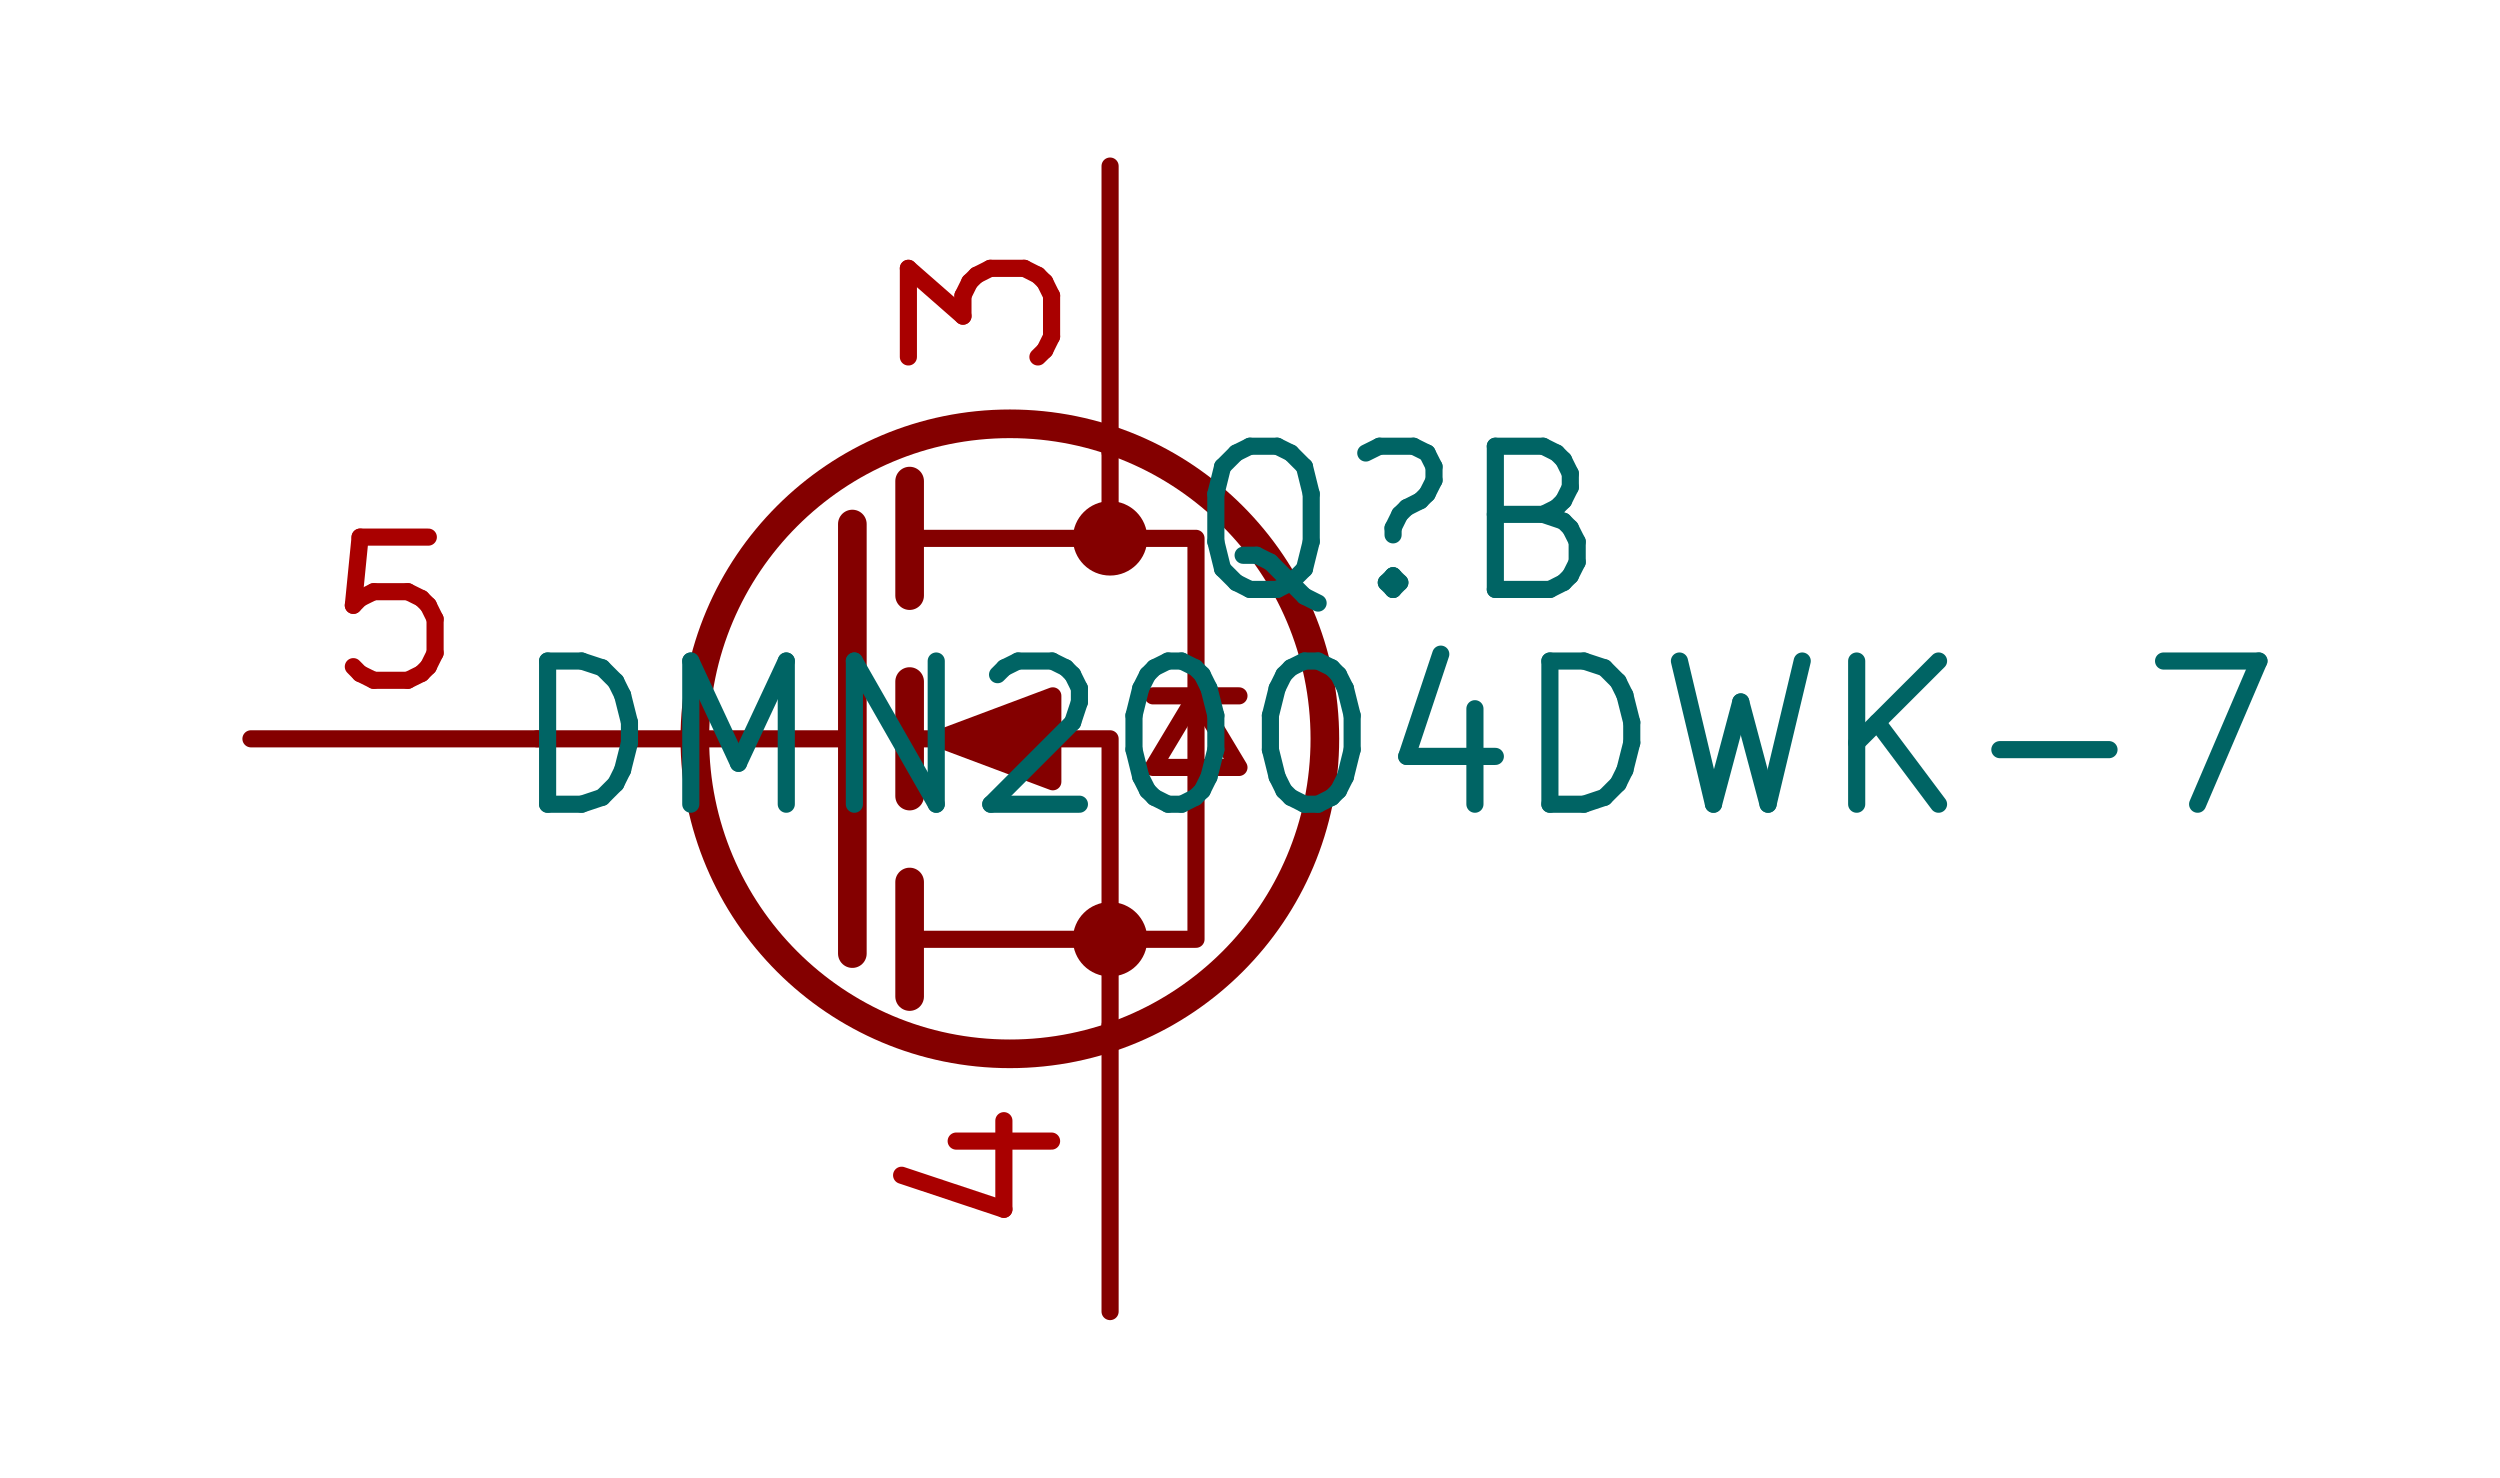
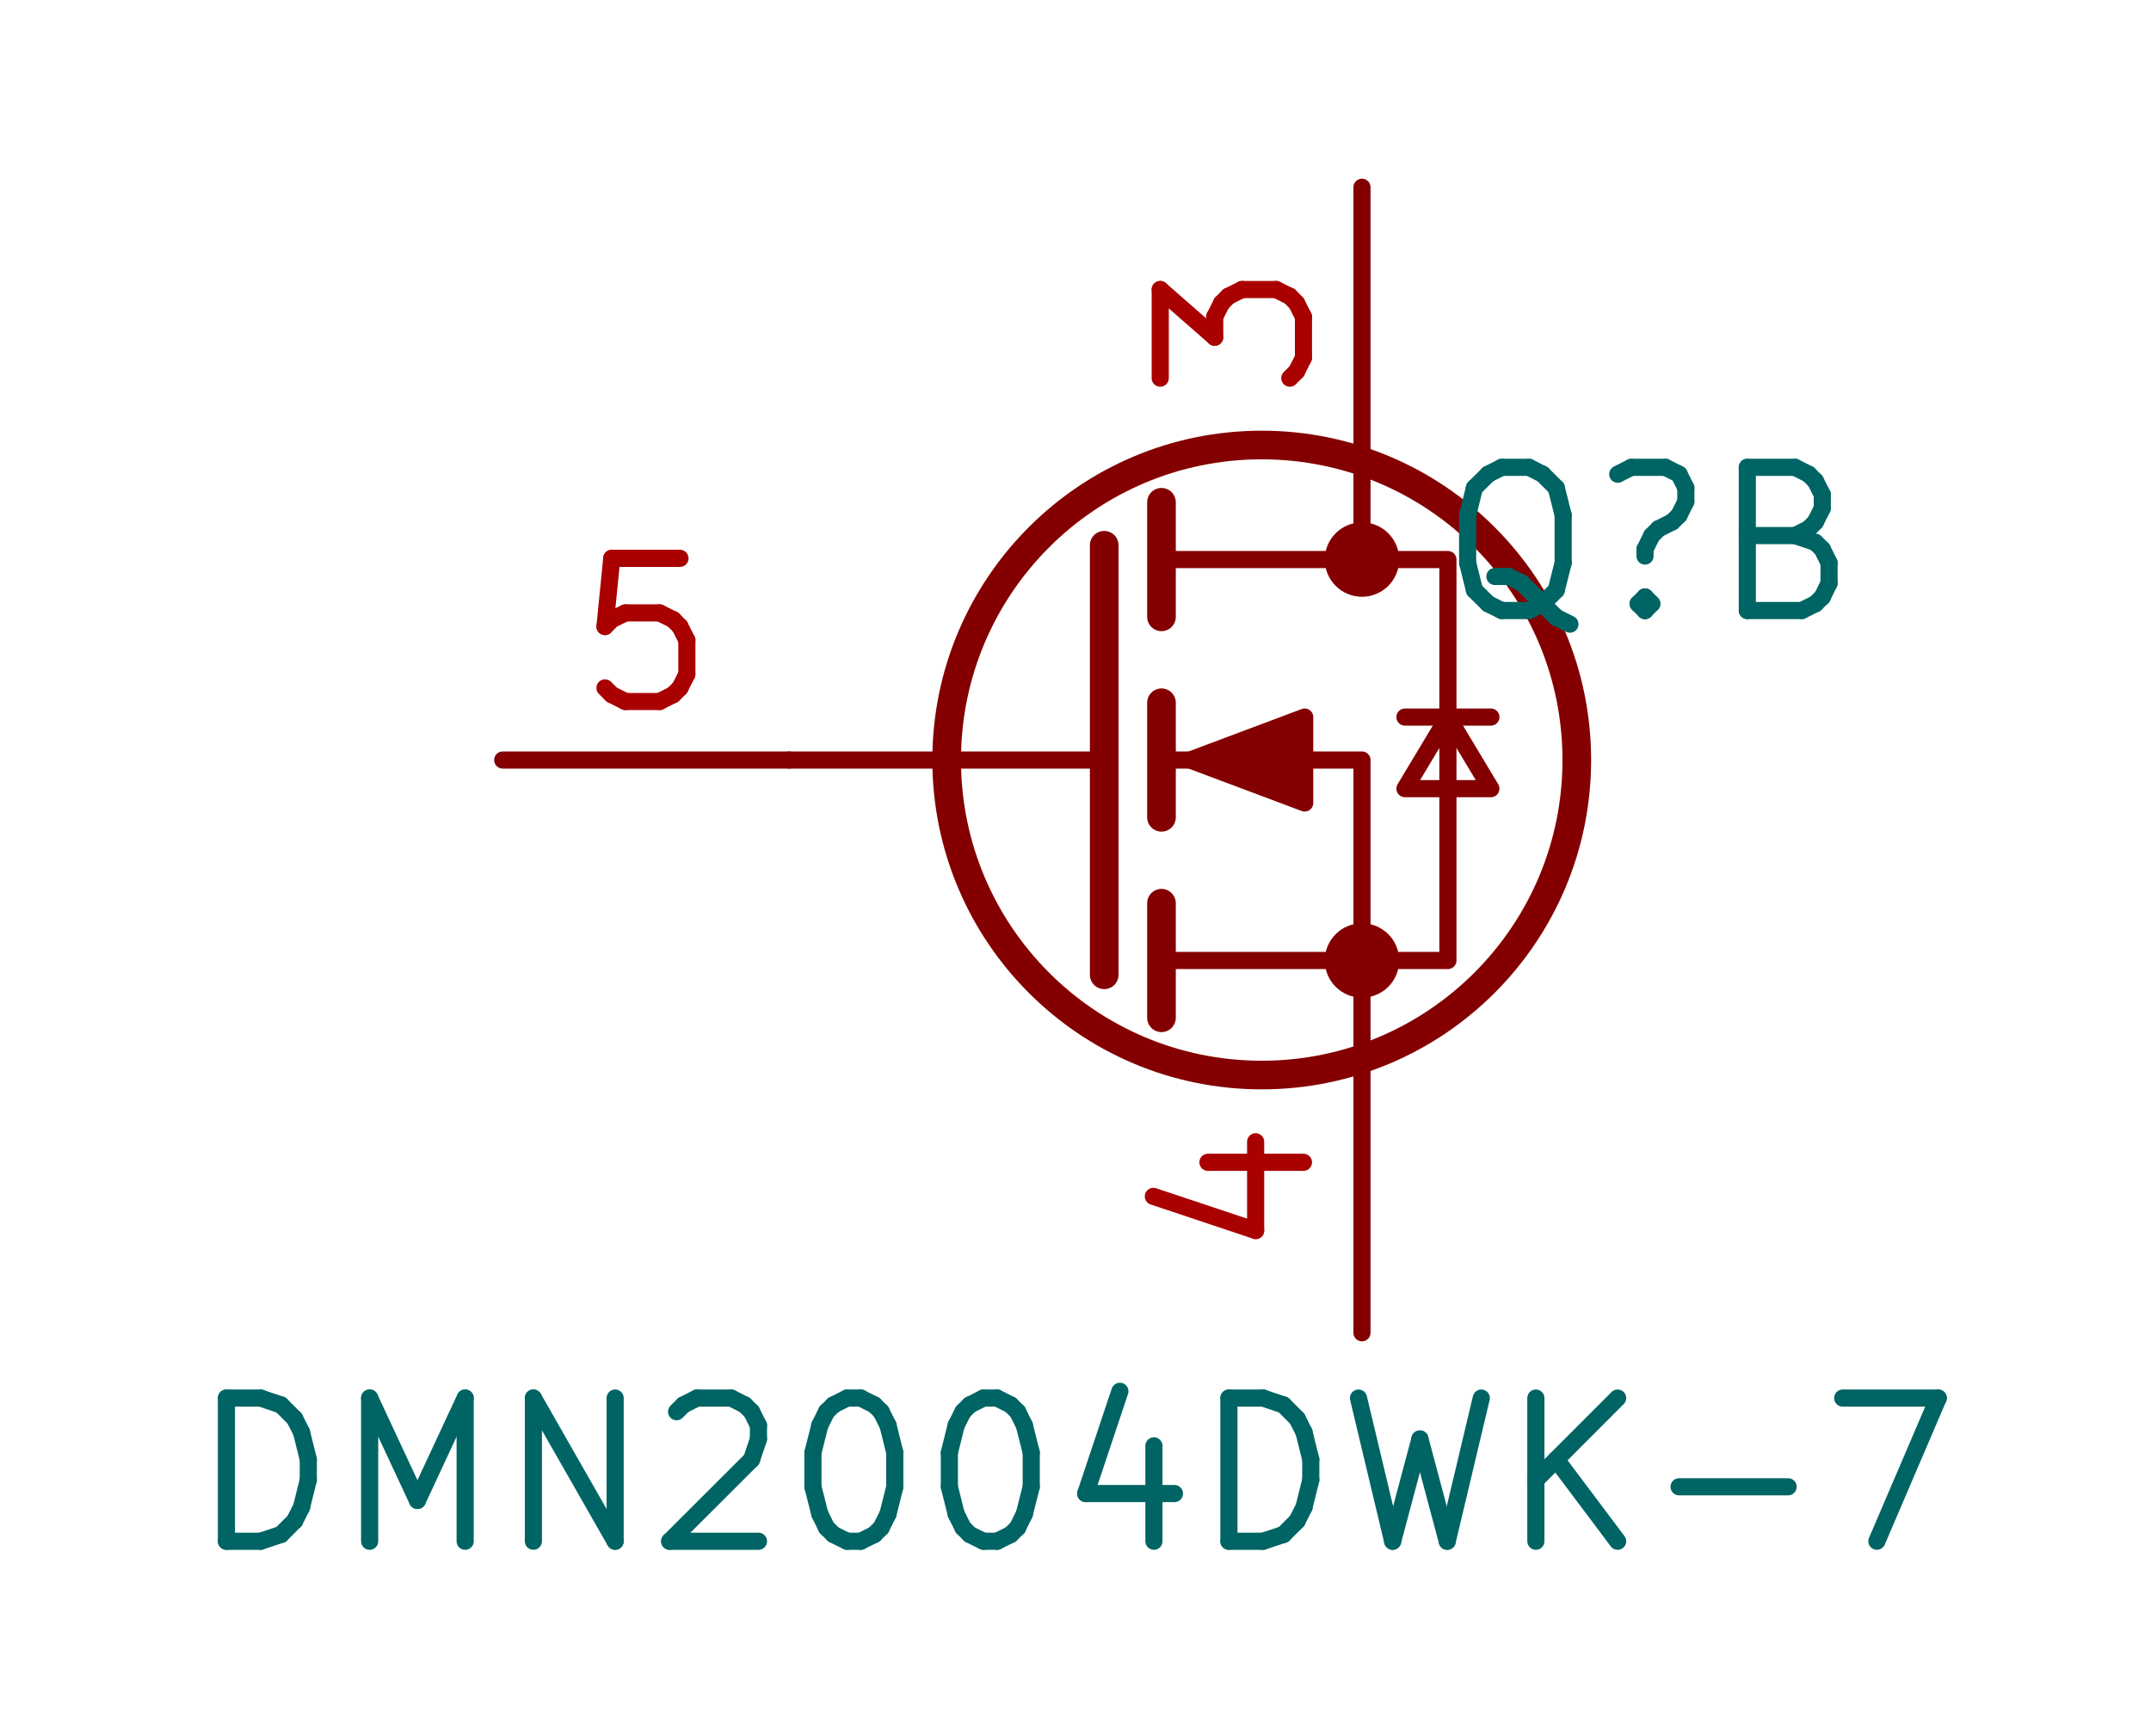
- <svg xmlns="http://www.w3.org/2000/svg" version="1.1" width="100%" height="100%" viewBox="0 0 22.174 13.106">
+ <svg xmlns="http://www.w3.org/2000/svg" version="1.1" width="100%" height="100%" viewBox="0 0 19.075 15.392">
  <g style="fill:#000000; fill-opacity:1;stroke:#000000; stroke-opacity:1; stroke-linecap:round; stroke-linejoin:round;" transform="translate(0 0) scale(1 1)">
-     <path style="fill:none;  stroke:#840000; stroke-width:0.254; stroke-opacity:1;  stroke-linecap:round; stroke-linejoin:round;fill:none" d="M 7.56,4.648 7.56,8.458 " />
-     <path style="fill:none;  stroke:#840000; stroke-width:0.152; stroke-opacity:1;  stroke-linecap:round; stroke-linejoin:round;fill:none" d="M 7.56,6.553 4.766,6.553 " />
-     <path style="fill:none;  stroke:#840000; stroke-width:0.254; stroke-opacity:1;  stroke-linecap:round; stroke-linejoin:round;fill:none" d="M 8.068,4.267 8.068,5.283 " />
-     <path style="fill:none;  stroke:#840000; stroke-width:0.254; stroke-opacity:1;  stroke-linecap:round; stroke-linejoin:round;fill:none" d="M 8.068,6.045 8.068,7.061 " />
-     <path style="fill:none;  stroke:#840000; stroke-width:0.254; stroke-opacity:1;  stroke-linecap:round; stroke-linejoin:round;fill:none" d="M 8.068,7.823 8.068,8.839 " />
-     <path style="fill:none;  stroke:#840000; stroke-width:0.152; stroke-opacity:1;  stroke-linecap:round; stroke-linejoin:round;fill:none" d="M 8.068,8.331 10.608,8.331 10.608,4.775 8.068,4.775 " />
-     <path style="fill:#840000; fill-opacity:1;  stroke:#840000; stroke-width:0.152; stroke-opacity:1;  stroke-linecap:round; stroke-linejoin:round;fill-rule:evenodd;" d="M 8.322,6.553 9.338,6.172 9.338,6.934 Z" />
+     <path style="fill:none;  stroke:#840000; stroke-width:0.254; stroke-opacity:1;  stroke-linecap:round; stroke-linejoin:round;fill:none" d="M 9.792,4.836 9.792,8.646 " />
+     <path style="fill:none;  stroke:#840000; stroke-width:0.152; stroke-opacity:1;  stroke-linecap:round; stroke-linejoin:round;fill:none" d="M 9.792,6.741 6.998,6.741 " />
+     <path style="fill:none;  stroke:#840000; stroke-width:0.254; stroke-opacity:1;  stroke-linecap:round; stroke-linejoin:round;fill:none" d="M 10.3,4.455 10.3,5.471 " />
+     <path style="fill:none;  stroke:#840000; stroke-width:0.254; stroke-opacity:1;  stroke-linecap:round; stroke-linejoin:round;fill:none" d="M 10.3,6.233 10.3,7.249 " />
+     <path style="fill:none;  stroke:#840000; stroke-width:0.254; stroke-opacity:1;  stroke-linecap:round; stroke-linejoin:round;fill:none" d="M 10.3,8.011 10.3,9.027 " />
+     <path style="fill:none;  stroke:#840000; stroke-width:0.152; stroke-opacity:1;  stroke-linecap:round; stroke-linejoin:round;fill:none" d="M 10.3,8.519 12.84,8.519 12.84,4.963 10.3,4.963 " />
+     <path style="fill:#840000; fill-opacity:1;  stroke:#840000; stroke-width:0.152; stroke-opacity:1;  stroke-linecap:round; stroke-linejoin:round;fill-rule:evenodd;" d="M 10.554,6.741 11.57,6.36 11.57,7.122 Z" />
  </g>
  <g style="fill:none;  stroke:#840000; stroke-width:0.254; stroke-opacity:1;  stroke-linecap:round; stroke-linejoin:round;">
-     <circle cx="8.957" cy="6.553" r="2.794" />
-     <path style="fill:none;  stroke:#840000; stroke-width:0.152; stroke-opacity:1;  stroke-linecap:round; stroke-linejoin:round;fill:none" d="M 9.846,4.013 9.846,4.775 " />
+     <circle cx="11.189" cy="6.741" r="2.794" />
+     <path style="fill:none;  stroke:#840000; stroke-width:0.152; stroke-opacity:1;  stroke-linecap:round; stroke-linejoin:round;fill:none" d="M 12.078,4.201 12.078,4.963 " />
  </g>
  <g style="fill:#840000; fill-opacity:1;  stroke:#840000; stroke-width:0.152; stroke-opacity:1;  stroke-linecap:round; stroke-linejoin:round;">
-     <circle cx="9.846" cy="4.775" r="0.254" />
-     <circle cx="9.846" cy="8.331" r="0.254" />
-     <path style="fill:none;  stroke:#840000; stroke-width:0.152; stroke-opacity:1;  stroke-linecap:round; stroke-linejoin:round;fill:none" d="M 9.846,9.093 9.846,6.553 8.068,6.553 " />
-     <path style="fill:none;  stroke:#840000; stroke-width:0.152; stroke-opacity:1;  stroke-linecap:round; stroke-linejoin:round;fill:none" d="M 10.227,6.172 10.989,6.172 " />
-     <path style="fill:none;  stroke:#840000; stroke-width:0.152; stroke-opacity:1;  stroke-linecap:round; stroke-linejoin:round;fill:none" d="M 10.608,6.172 10.227,6.807 10.989,6.807 Z" />
+     <circle cx="12.078" cy="4.963" r="0.254" />
+     <circle cx="12.078" cy="8.519" r="0.254" />
+     <path style="fill:none;  stroke:#840000; stroke-width:0.152; stroke-opacity:1;  stroke-linecap:round; stroke-linejoin:round;fill:none" d="M 12.078,9.281 12.078,6.741 10.3,6.741 " />
+     <path style="fill:none;  stroke:#840000; stroke-width:0.152; stroke-opacity:1;  stroke-linecap:round; stroke-linejoin:round;fill:none" d="M 12.459,6.36 13.221,6.36 " />
+     <path style="fill:none;  stroke:#840000; stroke-width:0.152; stroke-opacity:1;  stroke-linecap:round; stroke-linejoin:round;fill:none" d="M 12.84,6.36 12.459,6.995 13.221,6.995 Z" />
  </g>
  <g style="fill:none;  stroke:#840000; stroke-width:0.152; stroke-opacity:1;  stroke-linecap:round; stroke-linejoin:round;">
-     <path d="M9.846 4.013 L9.846 1.473 " />
+     <path d="M12.078 4.201 L12.078 1.661 " />
  </g>
  <g style="fill:none;  stroke:#A90000; stroke-width:0.152; stroke-opacity:1;  stroke-linecap:round; stroke-linejoin:round;">
-     <g transform="rotate(-90 9.4907 2.7432)">
-       <text x="9.491" y="2.743" textLength="1.413" font-size="1.693" lengthAdjust="spacingAndGlyphs" text-anchor="middle" opacity="0" stroke-opacity="0">3</text>
-     </g>
-     <g class="stroked-text">
-       <path d="M8.057 3.166 L8.057 2.38 " />
-       <path d="M8.057 2.38 L8.541 2.804 " />
-       <path d="M8.541 2.804 L8.541 2.622 " />
-       <path d="M8.541 2.622 L8.601 2.501 " />
-       <path d="M8.601 2.501 L8.662 2.441 " />
-       <path d="M8.662 2.441 L8.783 2.38 " />
-       <path d="M8.783 2.38 L9.085 2.38 " />
-       <path d="M9.085 2.38 L9.206 2.441 " />
-       <path d="M9.206 2.441 L9.267 2.501 " />
-       <path d="M9.267 2.501 L9.327 2.622 " />
-       <path d="M9.327 2.622 L9.327 2.985 " />
-       <path d="M9.327 2.985 L9.267 3.106 " />
-       <path d="M9.267 3.106 L9.206 3.166 " />
+     <g transform="rotate(-90 11.7221 2.9309)">
+       <text x="11.722" y="2.931" textLength="1.413" font-size="1.693" lengthAdjust="spacingAndGlyphs" text-anchor="middle" opacity="0" stroke-opacity="0">3</text>
+     </g>
+     <g class="stroked-text">
+       <path d="M10.289 3.354 L10.289 2.568 " />
+       <path d="M10.289 2.568 L10.772 2.991 " />
+       <path d="M10.772 2.991 L10.772 2.81 " />
+       <path d="M10.772 2.81 L10.833 2.689 " />
+       <path d="M10.833 2.689 L10.893 2.628 " />
+       <path d="M10.893 2.628 L11.014 2.568 " />
+       <path d="M11.014 2.568 L11.317 2.568 " />
+       <path d="M11.317 2.568 L11.438 2.628 " />
+       <path d="M11.438 2.628 L11.498 2.689 " />
+       <path d="M11.498 2.689 L11.559 2.81 " />
+       <path d="M11.559 2.81 L11.559 3.173 " />
+       <path d="M11.559 3.173 L11.498 3.294 " />
+       <path d="M11.498 3.294 L11.438 3.354 " />
    </g>
  </g>
  <g style="fill:none;  stroke:#840000; stroke-width:0.152; stroke-opacity:1;  stroke-linecap:round; stroke-linejoin:round;">
-     <path d="M9.846 9.093 L9.846 11.633 " />
+     <path d="M12.078 9.281 L12.078 11.821 " />
  </g>
  <g style="fill:none;  stroke:#A90000; stroke-width:0.152; stroke-opacity:1;  stroke-linecap:round; stroke-linejoin:round;">
-     <g transform="rotate(-90 9.4907 10.3632)">
-       <text x="9.491" y="10.363" textLength="1.413" font-size="1.693" lengthAdjust="spacingAndGlyphs" text-anchor="middle" opacity="0" stroke-opacity="0">4</text>
-     </g>
-     <g class="stroked-text">
-       <path d="M8.481 10.121 L9.327 10.121 " />
-       <path d="M7.997 10.424 L8.904 10.726 " />
-       <path d="M8.904 10.726 L8.904 9.94 " />
+     <g transform="rotate(-90 11.7221 10.5509)">
+       <text x="11.722" y="10.551" textLength="1.413" font-size="1.693" lengthAdjust="spacingAndGlyphs" text-anchor="middle" opacity="0" stroke-opacity="0">4</text>
+     </g>
+     <g class="stroked-text">
+       <path d="M10.712 10.309 L11.559 10.309 " />
+       <path d="M10.228 10.611 L11.135 10.914 " />
+       <path d="M11.135 10.914 L11.135 10.127 " />
    </g>
  </g>
  <g style="fill:none;  stroke:#840000; stroke-width:0.152; stroke-opacity:1;  stroke-linecap:round; stroke-linejoin:round;">
-     <path d="M4.766 6.553 L2.226 6.553 " />
+     <path d="M6.998 6.741 L4.458 6.741 " />
  </g>
  <g style="fill:none;  stroke:#A90000; stroke-width:0.152; stroke-opacity:1;  stroke-linecap:round; stroke-linejoin:round;">
-     <text x="3.496" y="6.198" textLength="1.413" font-size="1.693" lengthAdjust="spacingAndGlyphs" text-anchor="middle" opacity="0" stroke-opacity="0">5</text>
-     <g class="stroked-text">
-       <path d="M3.799 4.764 L3.194 4.764 " />
-       <path d="M3.194 4.764 L3.134 5.369 " />
-       <path d="M3.134 5.369 L3.194 5.308 " />
-       <path d="M3.194 5.308 L3.315 5.248 " />
-       <path d="M3.315 5.248 L3.617 5.248 " />
-       <path d="M3.617 5.248 L3.738 5.308 " />
-       <path d="M3.738 5.308 L3.799 5.369 " />
-       <path d="M3.799 5.369 L3.859 5.49 " />
-       <path d="M3.859 5.49 L3.859 5.792 " />
-       <path d="M3.859 5.792 L3.799 5.913 " />
-       <path d="M3.799 5.913 L3.738 5.974 " />
-       <path d="M3.738 5.974 L3.617 6.034 " />
-       <path d="M3.617 6.034 L3.315 6.034 " />
-       <path d="M3.315 6.034 L3.194 5.974 " />
-       <path d="M3.194 5.974 L3.134 5.913 " />
+     <text x="5.728" y="6.385" textLength="1.413" font-size="1.693" lengthAdjust="spacingAndGlyphs" text-anchor="middle" opacity="0" stroke-opacity="0">5</text>
+     <g class="stroked-text">
+       <path d="M6.03 4.952 L5.425 4.952 " />
+       <path d="M5.425 4.952 L5.365 5.557 " />
+       <path d="M5.365 5.557 L5.425 5.496 " />
+       <path d="M5.425 5.496 L5.546 5.436 " />
+       <path d="M5.546 5.436 L5.849 5.436 " />
+       <path d="M5.849 5.436 L5.97 5.496 " />
+       <path d="M5.97 5.496 L6.03 5.557 " />
+       <path d="M6.03 5.557 L6.091 5.678 " />
+       <path d="M6.091 5.678 L6.091 5.98 " />
+       <path d="M6.091 5.98 L6.03 6.101 " />
+       <path d="M6.03 6.101 L5.97 6.161 " />
+       <path d="M5.97 6.161 L5.849 6.222 " />
+       <path d="M5.849 6.222 L5.546 6.222 " />
+       <path d="M5.546 6.222 L5.425 6.161 " />
+       <path d="M5.425 6.161 L5.365 6.101 " />
    </g>
  </g>
  <g style="fill:none;  stroke:#006464; stroke-width:0.152; stroke-opacity:1;  stroke-linecap:round; stroke-linejoin:round;">
-     <text x="12.386" y="5.283" textLength="3.892" font-size="1.693" lengthAdjust="spacingAndGlyphs" text-anchor="middle" opacity="0" stroke-opacity="0">Q?B</text>
-     <g class="stroked-text">
-       <path d="M11.691 5.349 L11.57 5.288 " />
-       <path d="M11.57 5.288 L11.449 5.167 " />
-       <path d="M11.449 5.167 L11.268 4.986 " />
-       <path d="M11.268 4.986 L11.146 4.925 " />
-       <path d="M11.146 4.925 L11.026 4.925 " />
-       <path d="M11.086 5.228 L10.965 5.167 " />
-       <path d="M10.965 5.167 L10.844 5.046 " />
-       <path d="M10.844 5.046 L10.784 4.804 " />
-       <path d="M10.784 4.804 L10.784 4.381 " />
-       <path d="M10.784 4.381 L10.844 4.139 " />
-       <path d="M10.844 4.139 L10.965 4.018 " />
-       <path d="M10.965 4.018 L11.086 3.958 " />
-       <path d="M11.086 3.958 L11.328 3.958 " />
-       <path d="M11.328 3.958 L11.449 4.018 " />
-       <path d="M11.449 4.018 L11.57 4.139 " />
-       <path d="M11.57 4.139 L11.63 4.381 " />
-       <path d="M11.63 4.381 L11.63 4.804 " />
-       <path d="M11.63 4.804 L11.57 5.046 " />
-       <path d="M11.57 5.046 L11.449 5.167 " />
-       <path d="M11.449 5.167 L11.328 5.228 " />
-       <path d="M11.328 5.228 L11.086 5.228 " />
-       <path d="M12.356 5.107 L12.416 5.167 " />
-       <path d="M12.416 5.167 L12.356 5.228 " />
-       <path d="M12.356 5.228 L12.296 5.167 " />
-       <path d="M12.296 5.167 L12.356 5.107 " />
-       <path d="M12.356 5.107 L12.356 5.228 " />
-       <path d="M12.114 4.018 L12.235 3.958 " />
-       <path d="M12.235 3.958 L12.537 3.958 " />
-       <path d="M12.537 3.958 L12.658 4.018 " />
-       <path d="M12.658 4.018 L12.719 4.139 " />
-       <path d="M12.719 4.139 L12.719 4.26 " />
-       <path d="M12.719 4.26 L12.658 4.381 " />
-       <path d="M12.658 4.381 L12.598 4.441 " />
-       <path d="M12.598 4.441 L12.477 4.502 " />
-       <path d="M12.477 4.502 L12.416 4.562 " />
-       <path d="M12.416 4.562 L12.356 4.683 " />
-       <path d="M12.356 4.683 L12.356 4.744 " />
-       <path d="M13.687 4.562 L13.868 4.623 " />
-       <path d="M13.868 4.623 L13.928 4.683 " />
-       <path d="M13.928 4.683 L13.989 4.804 " />
-       <path d="M13.989 4.804 L13.989 4.986 " />
-       <path d="M13.989 4.986 L13.928 5.107 " />
-       <path d="M13.928 5.107 L13.868 5.167 " />
-       <path d="M13.868 5.167 L13.747 5.228 " />
-       <path d="M13.747 5.228 L13.263 5.228 " />
-       <path d="M13.263 5.228 L13.263 3.958 " />
-       <path d="M13.263 3.958 L13.687 3.958 " />
-       <path d="M13.687 3.958 L13.807 4.018 " />
-       <path d="M13.807 4.018 L13.868 4.079 " />
-       <path d="M13.868 4.079 L13.928 4.2 " />
-       <path d="M13.928 4.2 L13.928 4.321 " />
-       <path d="M13.928 4.321 L13.868 4.441 " />
-       <path d="M13.868 4.441 L13.807 4.502 " />
-       <path d="M13.807 4.502 L13.687 4.562 " />
-       <path d="M13.687 4.562 L13.263 4.562 " />
-     </g>
-     <text x="12.386" y="7.188" textLength="15.866" font-size="1.693" lengthAdjust="spacingAndGlyphs" text-anchor="middle" opacity="0" stroke-opacity="0">DMN2004DWK-7</text>
-     <g class="stroked-text">
-       <path d="M4.857 7.133 L4.857 5.863 " />
-       <path d="M4.857 5.863 L5.159 5.863 " />
-       <path d="M5.159 5.863 L5.341 5.923 " />
-       <path d="M5.341 5.923 L5.462 6.044 " />
-       <path d="M5.462 6.044 L5.522 6.165 " />
-       <path d="M5.522 6.165 L5.583 6.407 " />
-       <path d="M5.583 6.407 L5.583 6.588 " />
-       <path d="M5.583 6.588 L5.522 6.83 " />
-       <path d="M5.522 6.83 L5.462 6.951 " />
-       <path d="M5.462 6.951 L5.341 7.072 " />
-       <path d="M5.341 7.072 L5.159 7.133 " />
-       <path d="M5.159 7.133 L4.857 7.133 " />
-       <path d="M6.127 7.133 L6.127 5.863 " />
-       <path d="M6.127 5.863 L6.55 6.77 " />
-       <path d="M6.55 6.77 L6.974 5.863 " />
-       <path d="M6.974 5.863 L6.974 7.133 " />
-       <path d="M7.578 7.133 L7.578 5.863 " />
-       <path d="M7.578 5.863 L8.304 7.133 " />
-       <path d="M8.304 7.133 L8.304 5.863 " />
-       <path d="M8.848 5.984 L8.909 5.923 " />
-       <path d="M8.909 5.923 L9.03 5.863 " />
-       <path d="M9.03 5.863 L9.332 5.863 " />
-       <path d="M9.332 5.863 L9.453 5.923 " />
-       <path d="M9.453 5.923 L9.514 5.984 " />
-       <path d="M9.514 5.984 L9.574 6.105 " />
-       <path d="M9.574 6.105 L9.574 6.226 " />
-       <path d="M9.574 6.226 L9.514 6.407 " />
-       <path d="M9.514 6.407 L8.788 7.133 " />
-       <path d="M8.788 7.133 L9.574 7.133 " />
-       <path d="M10.36 5.863 L10.481 5.863 " />
-       <path d="M10.481 5.863 L10.602 5.923 " />
-       <path d="M10.602 5.923 L10.663 5.984 " />
-       <path d="M10.663 5.984 L10.723 6.105 " />
-       <path d="M10.723 6.105 L10.784 6.346 " />
-       <path d="M10.784 6.346 L10.784 6.649 " />
-       <path d="M10.784 6.649 L10.723 6.891 " />
-       <path d="M10.723 6.891 L10.663 7.012 " />
-       <path d="M10.663 7.012 L10.602 7.072 " />
-       <path d="M10.602 7.072 L10.481 7.133 " />
-       <path d="M10.481 7.133 L10.36 7.133 " />
-       <path d="M10.36 7.133 L10.239 7.072 " />
-       <path d="M10.239 7.072 L10.179 7.012 " />
-       <path d="M10.179 7.012 L10.118 6.891 " />
-       <path d="M10.118 6.891 L10.058 6.649 " />
-       <path d="M10.058 6.649 L10.058 6.346 " />
-       <path d="M10.058 6.346 L10.118 6.105 " />
-       <path d="M10.118 6.105 L10.179 5.984 " />
-       <path d="M10.179 5.984 L10.239 5.923 " />
-       <path d="M10.239 5.923 L10.36 5.863 " />
-       <path d="M11.57 5.863 L11.691 5.863 " />
-       <path d="M11.691 5.863 L11.812 5.923 " />
-       <path d="M11.812 5.923 L11.872 5.984 " />
-       <path d="M11.872 5.984 L11.933 6.105 " />
-       <path d="M11.933 6.105 L11.993 6.346 " />
-       <path d="M11.993 6.346 L11.993 6.649 " />
-       <path d="M11.993 6.649 L11.933 6.891 " />
-       <path d="M11.933 6.891 L11.872 7.012 " />
-       <path d="M11.872 7.012 L11.812 7.072 " />
-       <path d="M11.812 7.072 L11.691 7.133 " />
-       <path d="M11.691 7.133 L11.57 7.133 " />
-       <path d="M11.57 7.133 L11.449 7.072 " />
-       <path d="M11.449 7.072 L11.388 7.012 " />
-       <path d="M11.388 7.012 L11.328 6.891 " />
-       <path d="M11.328 6.891 L11.268 6.649 " />
-       <path d="M11.268 6.649 L11.268 6.346 " />
-       <path d="M11.268 6.346 L11.328 6.105 " />
-       <path d="M11.328 6.105 L11.388 5.984 " />
-       <path d="M11.388 5.984 L11.449 5.923 " />
-       <path d="M11.449 5.923 L11.57 5.863 " />
-       <path d="M13.082 6.286 L13.082 7.133 " />
-       <path d="M12.779 5.802 L12.477 6.709 " />
-       <path d="M12.477 6.709 L13.263 6.709 " />
-       <path d="M13.747 7.133 L13.747 5.863 " />
-       <path d="M13.747 5.863 L14.049 5.863 " />
-       <path d="M14.049 5.863 L14.231 5.923 " />
-       <path d="M14.231 5.923 L14.352 6.044 " />
-       <path d="M14.352 6.044 L14.412 6.165 " />
-       <path d="M14.412 6.165 L14.473 6.407 " />
-       <path d="M14.473 6.407 L14.473 6.588 " />
-       <path d="M14.473 6.588 L14.412 6.83 " />
-       <path d="M14.412 6.83 L14.352 6.951 " />
-       <path d="M14.352 6.951 L14.231 7.072 " />
-       <path d="M14.231 7.072 L14.049 7.133 " />
-       <path d="M14.049 7.133 L13.747 7.133 " />
-       <path d="M14.896 5.863 L15.198 7.133 " />
-       <path d="M15.198 7.133 L15.44 6.226 " />
-       <path d="M15.44 6.226 L15.682 7.133 " />
-       <path d="M15.682 7.133 L15.985 5.863 " />
-       <path d="M16.468 7.133 L16.468 5.863 " />
-       <path d="M17.194 7.133 L16.65 6.407 " />
-       <path d="M17.194 5.863 L16.468 6.588 " />
-       <path d="M17.738 6.649 L18.706 6.649 " />
-       <path d="M19.19 5.863 L20.036 5.863 " />
-       <path d="M20.036 5.863 L19.492 7.133 " />
+     <text x="14.618" y="5.471" textLength="3.892" font-size="1.693" lengthAdjust="spacingAndGlyphs" text-anchor="middle" opacity="0" stroke-opacity="0">Q?B</text>
+     <g class="stroked-text">
+       <path d="M13.922 5.536 L13.801 5.476 " />
+       <path d="M13.801 5.476 L13.68 5.355 " />
+       <path d="M13.68 5.355 L13.499 5.173 " />
+       <path d="M13.499 5.173 L13.378 5.113 " />
+       <path d="M13.378 5.113 L13.257 5.113 " />
+       <path d="M13.317 5.415 L13.197 5.355 " />
+       <path d="M13.197 5.355 L13.075 5.234 " />
+       <path d="M13.075 5.234 L13.015 4.992 " />
+       <path d="M13.015 4.992 L13.015 4.569 " />
+       <path d="M13.015 4.569 L13.075 4.327 " />
+       <path d="M13.075 4.327 L13.197 4.206 " />
+       <path d="M13.197 4.206 L13.317 4.145 " />
+       <path d="M13.317 4.145 L13.559 4.145 " />
+       <path d="M13.559 4.145 L13.68 4.206 " />
+       <path d="M13.68 4.206 L13.801 4.327 " />
+       <path d="M13.801 4.327 L13.862 4.569 " />
+       <path d="M13.862 4.569 L13.862 4.992 " />
+       <path d="M13.862 4.992 L13.801 5.234 " />
+       <path d="M13.801 5.234 L13.68 5.355 " />
+       <path d="M13.68 5.355 L13.559 5.415 " />
+       <path d="M13.559 5.415 L13.317 5.415 " />
+       <path d="M14.588 5.295 L14.648 5.355 " />
+       <path d="M14.648 5.355 L14.588 5.415 " />
+       <path d="M14.588 5.415 L14.527 5.355 " />
+       <path d="M14.527 5.355 L14.588 5.295 " />
+       <path d="M14.588 5.295 L14.588 5.415 " />
+       <path d="M14.346 4.206 L14.466 4.145 " />
+       <path d="M14.466 4.145 L14.769 4.145 " />
+       <path d="M14.769 4.145 L14.89 4.206 " />
+       <path d="M14.89 4.206 L14.95 4.327 " />
+       <path d="M14.95 4.327 L14.95 4.448 " />
+       <path d="M14.95 4.448 L14.89 4.569 " />
+       <path d="M14.89 4.569 L14.829 4.629 " />
+       <path d="M14.829 4.629 L14.708 4.69 " />
+       <path d="M14.708 4.69 L14.648 4.75 " />
+       <path d="M14.648 4.75 L14.588 4.871 " />
+       <path d="M14.588 4.871 L14.588 4.932 " />
+       <path d="M15.918 4.75 L16.099 4.811 " />
+       <path d="M16.099 4.811 L16.16 4.871 " />
+       <path d="M16.16 4.871 L16.22 4.992 " />
+       <path d="M16.22 4.992 L16.22 5.173 " />
+       <path d="M16.22 5.173 L16.16 5.295 " />
+       <path d="M16.16 5.295 L16.099 5.355 " />
+       <path d="M16.099 5.355 L15.978 5.415 " />
+       <path d="M15.978 5.415 L15.495 5.415 " />
+       <path d="M15.495 5.415 L15.495 4.145 " />
+       <path d="M15.495 4.145 L15.918 4.145 " />
+       <path d="M15.918 4.145 L16.039 4.206 " />
+       <path d="M16.039 4.206 L16.099 4.266 " />
+       <path d="M16.099 4.266 L16.16 4.387 " />
+       <path d="M16.16 4.387 L16.16 4.508 " />
+       <path d="M16.16 4.508 L16.099 4.629 " />
+       <path d="M16.099 4.629 L16.039 4.69 " />
+       <path d="M16.039 4.69 L15.918 4.75 " />
+       <path d="M15.918 4.75 L15.495 4.75 " />
+     </g>
+     <text x="9.538" y="13.726" textLength="15.866" font-size="1.693" lengthAdjust="spacingAndGlyphs" text-anchor="middle" opacity="0" stroke-opacity="0">DMN2004DWK-7</text>
+     <g class="stroked-text">
+       <path d="M2.008 13.67 L2.008 12.4 " />
+       <path d="M2.008 12.4 L2.311 12.4 " />
+       <path d="M2.311 12.4 L2.492 12.461 " />
+       <path d="M2.492 12.461 L2.613 12.582 " />
+       <path d="M2.613 12.582 L2.674 12.703 " />
+       <path d="M2.674 12.703 L2.734 12.945 " />
+       <path d="M2.734 12.945 L2.734 13.126 " />
+       <path d="M2.734 13.126 L2.674 13.368 " />
+       <path d="M2.674 13.368 L2.613 13.489 " />
+       <path d="M2.613 13.489 L2.492 13.61 " />
+       <path d="M2.492 13.61 L2.311 13.67 " />
+       <path d="M2.311 13.67 L2.008 13.67 " />
+       <path d="M3.278 13.67 L3.278 12.4 " />
+       <path d="M3.278 12.4 L3.702 13.308 " />
+       <path d="M3.702 13.308 L4.125 12.4 " />
+       <path d="M4.125 12.4 L4.125 13.67 " />
+       <path d="M4.73 13.67 L4.73 12.4 " />
+       <path d="M4.73 12.4 L5.455 13.67 " />
+       <path d="M5.455 13.67 L5.455 12.4 " />
+       <path d="M6 12.521 L6.06 12.461 " />
+       <path d="M6.06 12.461 L6.181 12.4 " />
+       <path d="M6.181 12.4 L6.484 12.4 " />
+       <path d="M6.484 12.4 L6.605 12.461 " />
+       <path d="M6.605 12.461 L6.665 12.521 " />
+       <path d="M6.665 12.521 L6.726 12.642 " />
+       <path d="M6.726 12.642 L6.726 12.763 " />
+       <path d="M6.726 12.763 L6.665 12.945 " />
+       <path d="M6.665 12.945 L5.939 13.67 " />
+       <path d="M5.939 13.67 L6.726 13.67 " />
+       <path d="M7.512 12.4 L7.633 12.4 " />
+       <path d="M7.633 12.4 L7.754 12.461 " />
+       <path d="M7.754 12.461 L7.814 12.521 " />
+       <path d="M7.814 12.521 L7.875 12.642 " />
+       <path d="M7.875 12.642 L7.935 12.884 " />
+       <path d="M7.935 12.884 L7.935 13.187 " />
+       <path d="M7.935 13.187 L7.875 13.428 " />
+       <path d="M7.875 13.428 L7.814 13.55 " />
+       <path d="M7.814 13.55 L7.754 13.61 " />
+       <path d="M7.754 13.61 L7.633 13.67 " />
+       <path d="M7.633 13.67 L7.512 13.67 " />
+       <path d="M7.512 13.67 L7.391 13.61 " />
+       <path d="M7.391 13.61 L7.33 13.55 " />
+       <path d="M7.33 13.55 L7.27 13.428 " />
+       <path d="M7.27 13.428 L7.209 13.187 " />
+       <path d="M7.209 13.187 L7.209 12.884 " />
+       <path d="M7.209 12.884 L7.27 12.642 " />
+       <path d="M7.27 12.642 L7.33 12.521 " />
+       <path d="M7.33 12.521 L7.391 12.461 " />
+       <path d="M7.391 12.461 L7.512 12.4 " />
+       <path d="M8.721 12.4 L8.842 12.4 " />
+       <path d="M8.842 12.4 L8.963 12.461 " />
+       <path d="M8.963 12.461 L9.024 12.521 " />
+       <path d="M9.024 12.521 L9.084 12.642 " />
+       <path d="M9.084 12.642 L9.145 12.884 " />
+       <path d="M9.145 12.884 L9.145 13.187 " />
+       <path d="M9.145 13.187 L9.084 13.428 " />
+       <path d="M9.084 13.428 L9.024 13.55 " />
+       <path d="M9.024 13.55 L8.963 13.61 " />
+       <path d="M8.963 13.61 L8.842 13.67 " />
+       <path d="M8.842 13.67 L8.721 13.67 " />
+       <path d="M8.721 13.67 L8.6 13.61 " />
+       <path d="M8.6 13.61 L8.54 13.55 " />
+       <path d="M8.54 13.55 L8.479 13.428 " />
+       <path d="M8.479 13.428 L8.419 13.187 " />
+       <path d="M8.419 13.187 L8.419 12.884 " />
+       <path d="M8.419 12.884 L8.479 12.642 " />
+       <path d="M8.479 12.642 L8.54 12.521 " />
+       <path d="M8.54 12.521 L8.6 12.461 " />
+       <path d="M8.6 12.461 L8.721 12.4 " />
+       <path d="M10.233 12.824 L10.233 13.67 " />
+       <path d="M9.931 12.34 L9.628 13.247 " />
+       <path d="M9.628 13.247 L10.415 13.247 " />
+       <path d="M10.898 13.67 L10.898 12.4 " />
+       <path d="M10.898 12.4 L11.201 12.4 " />
+       <path d="M11.201 12.4 L11.382 12.461 " />
+       <path d="M11.382 12.461 L11.503 12.582 " />
+       <path d="M11.503 12.582 L11.564 12.703 " />
+       <path d="M11.564 12.703 L11.624 12.945 " />
+       <path d="M11.624 12.945 L11.624 13.126 " />
+       <path d="M11.624 13.126 L11.564 13.368 " />
+       <path d="M11.564 13.368 L11.503 13.489 " />
+       <path d="M11.503 13.489 L11.382 13.61 " />
+       <path d="M11.382 13.61 L11.201 13.67 " />
+       <path d="M11.201 13.67 L10.898 13.67 " />
+       <path d="M12.047 12.4 L12.35 13.67 " />
+       <path d="M12.35 13.67 L12.592 12.763 " />
+       <path d="M12.592 12.763 L12.834 13.67 " />
+       <path d="M12.834 13.67 L13.136 12.4 " />
+       <path d="M13.62 13.67 L13.62 12.4 " />
+       <path d="M14.345 13.67 L13.801 12.945 " />
+       <path d="M14.345 12.4 L13.62 13.126 " />
+       <path d="M14.89 13.187 L15.857 13.187 " />
+       <path d="M16.341 12.4 L17.188 12.4 " />
+       <path d="M17.188 12.4 L16.644 13.67 " />
    </g>
  </g>
</svg>
